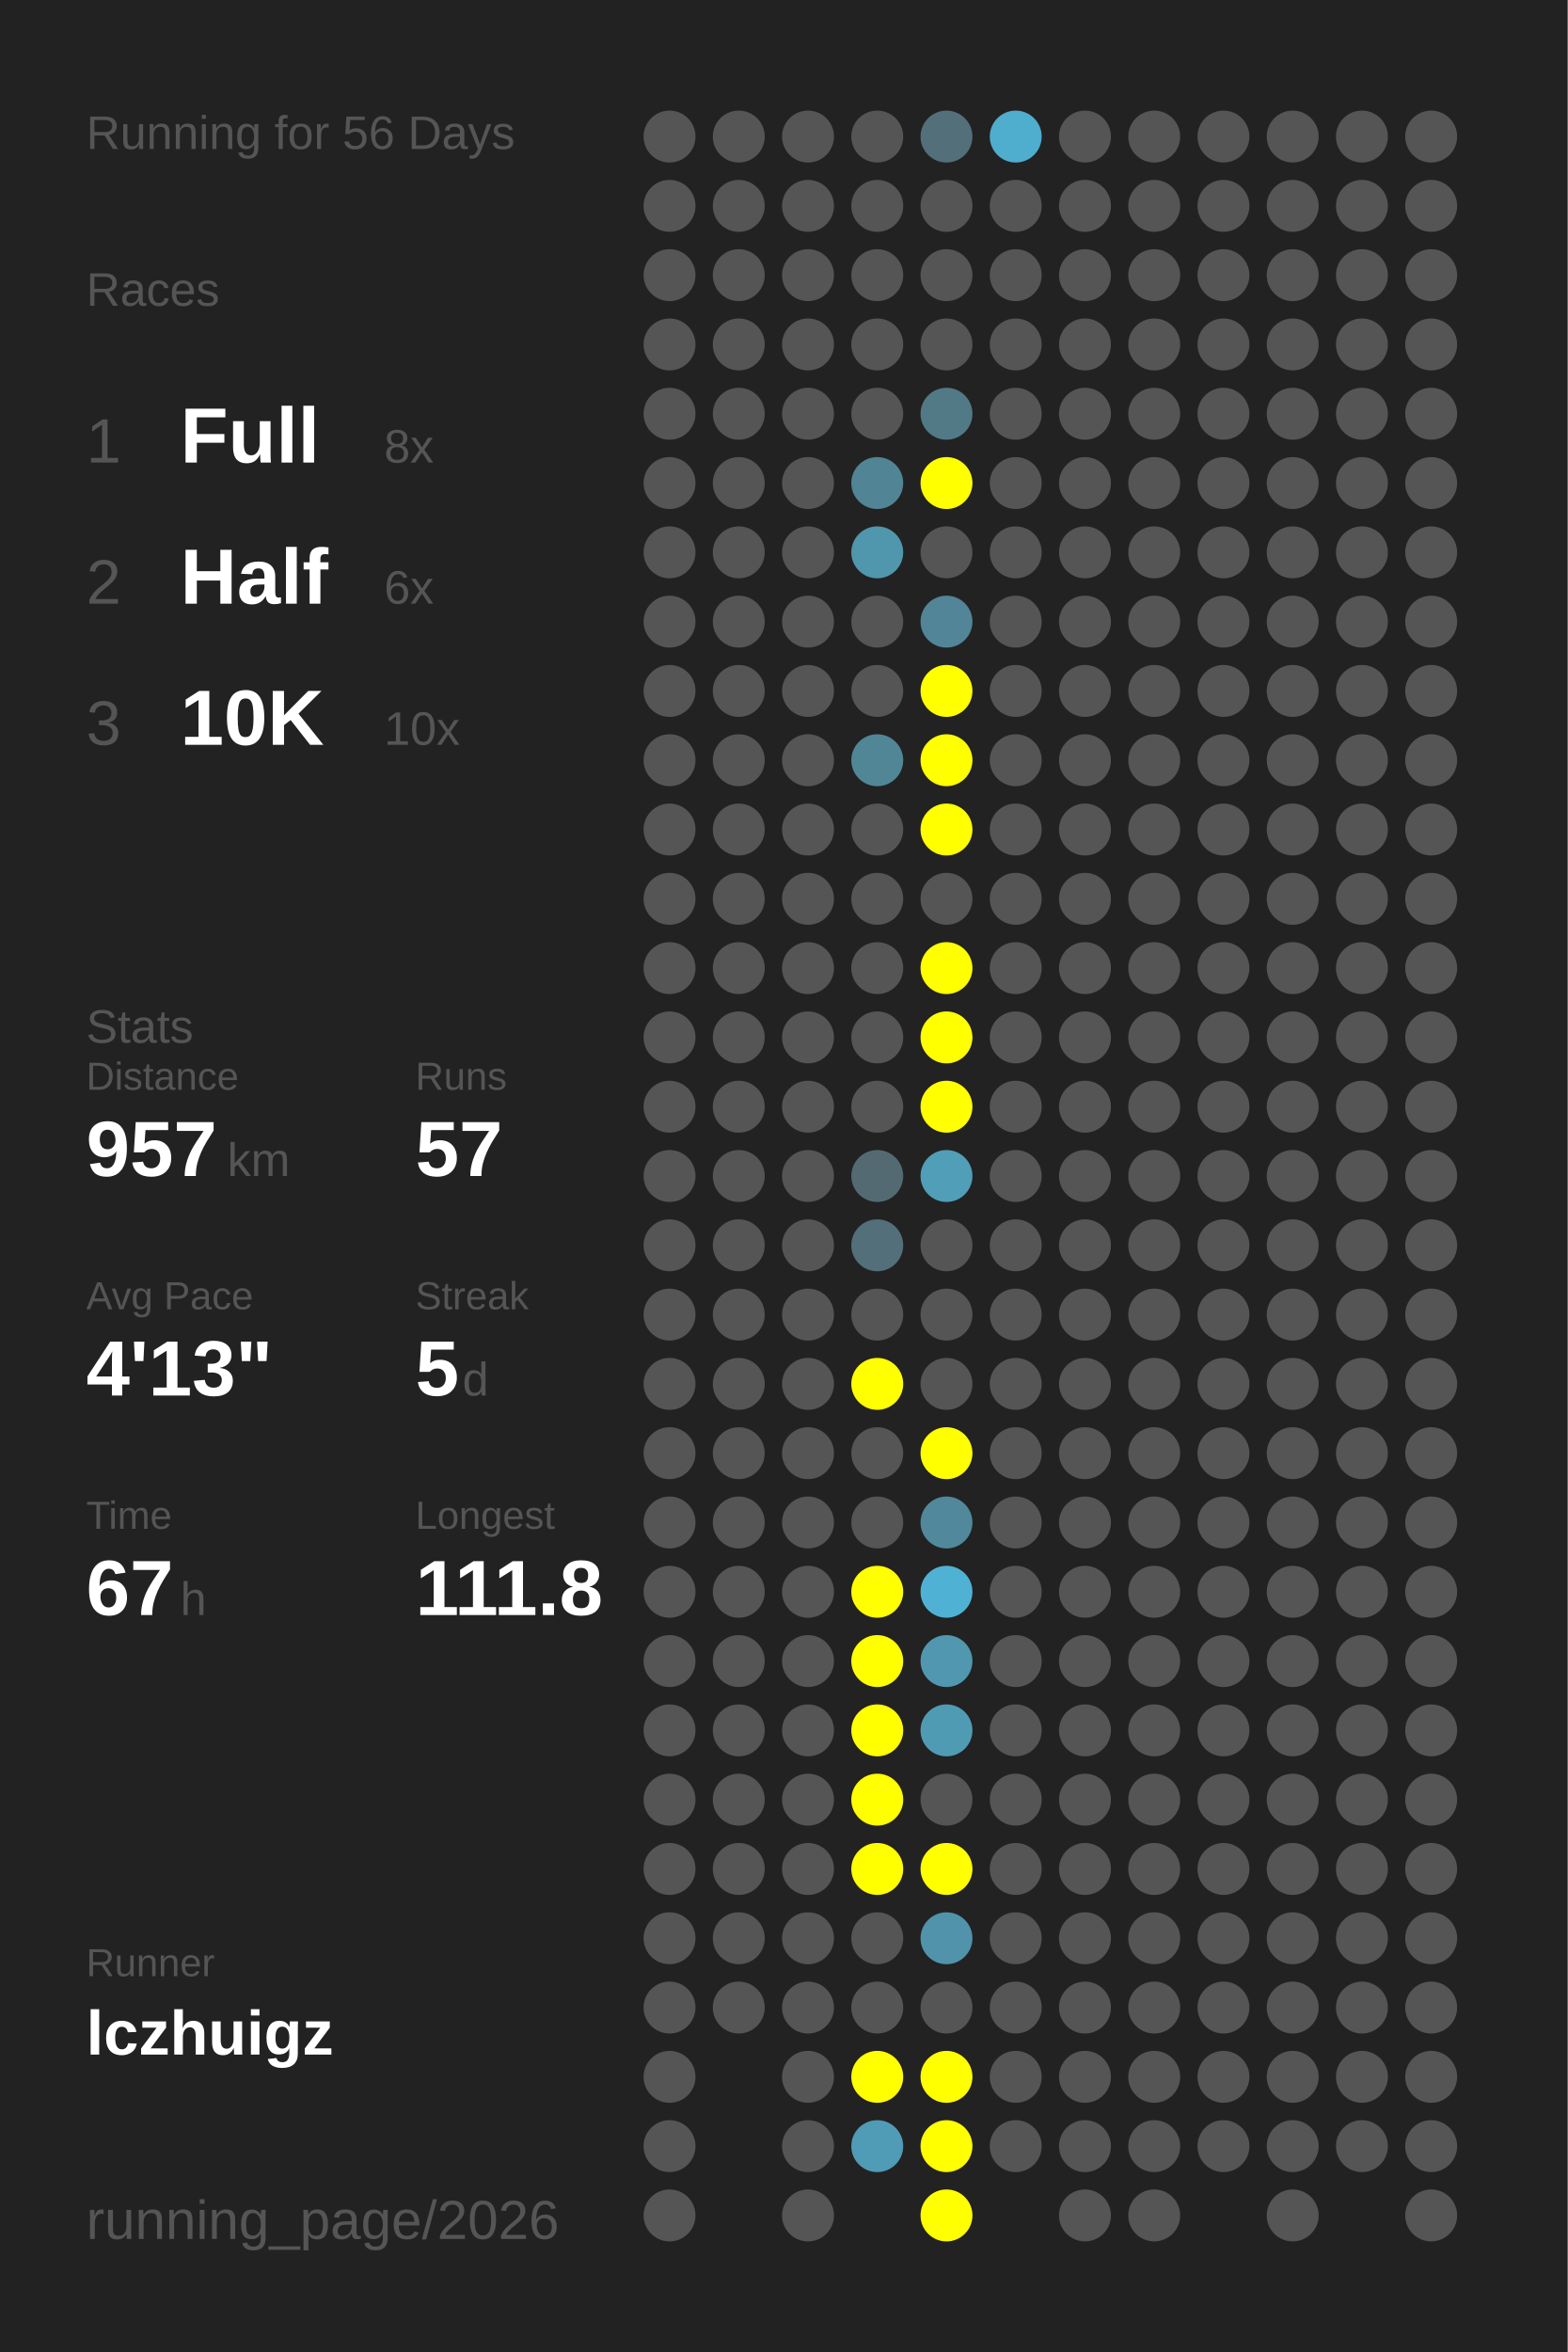
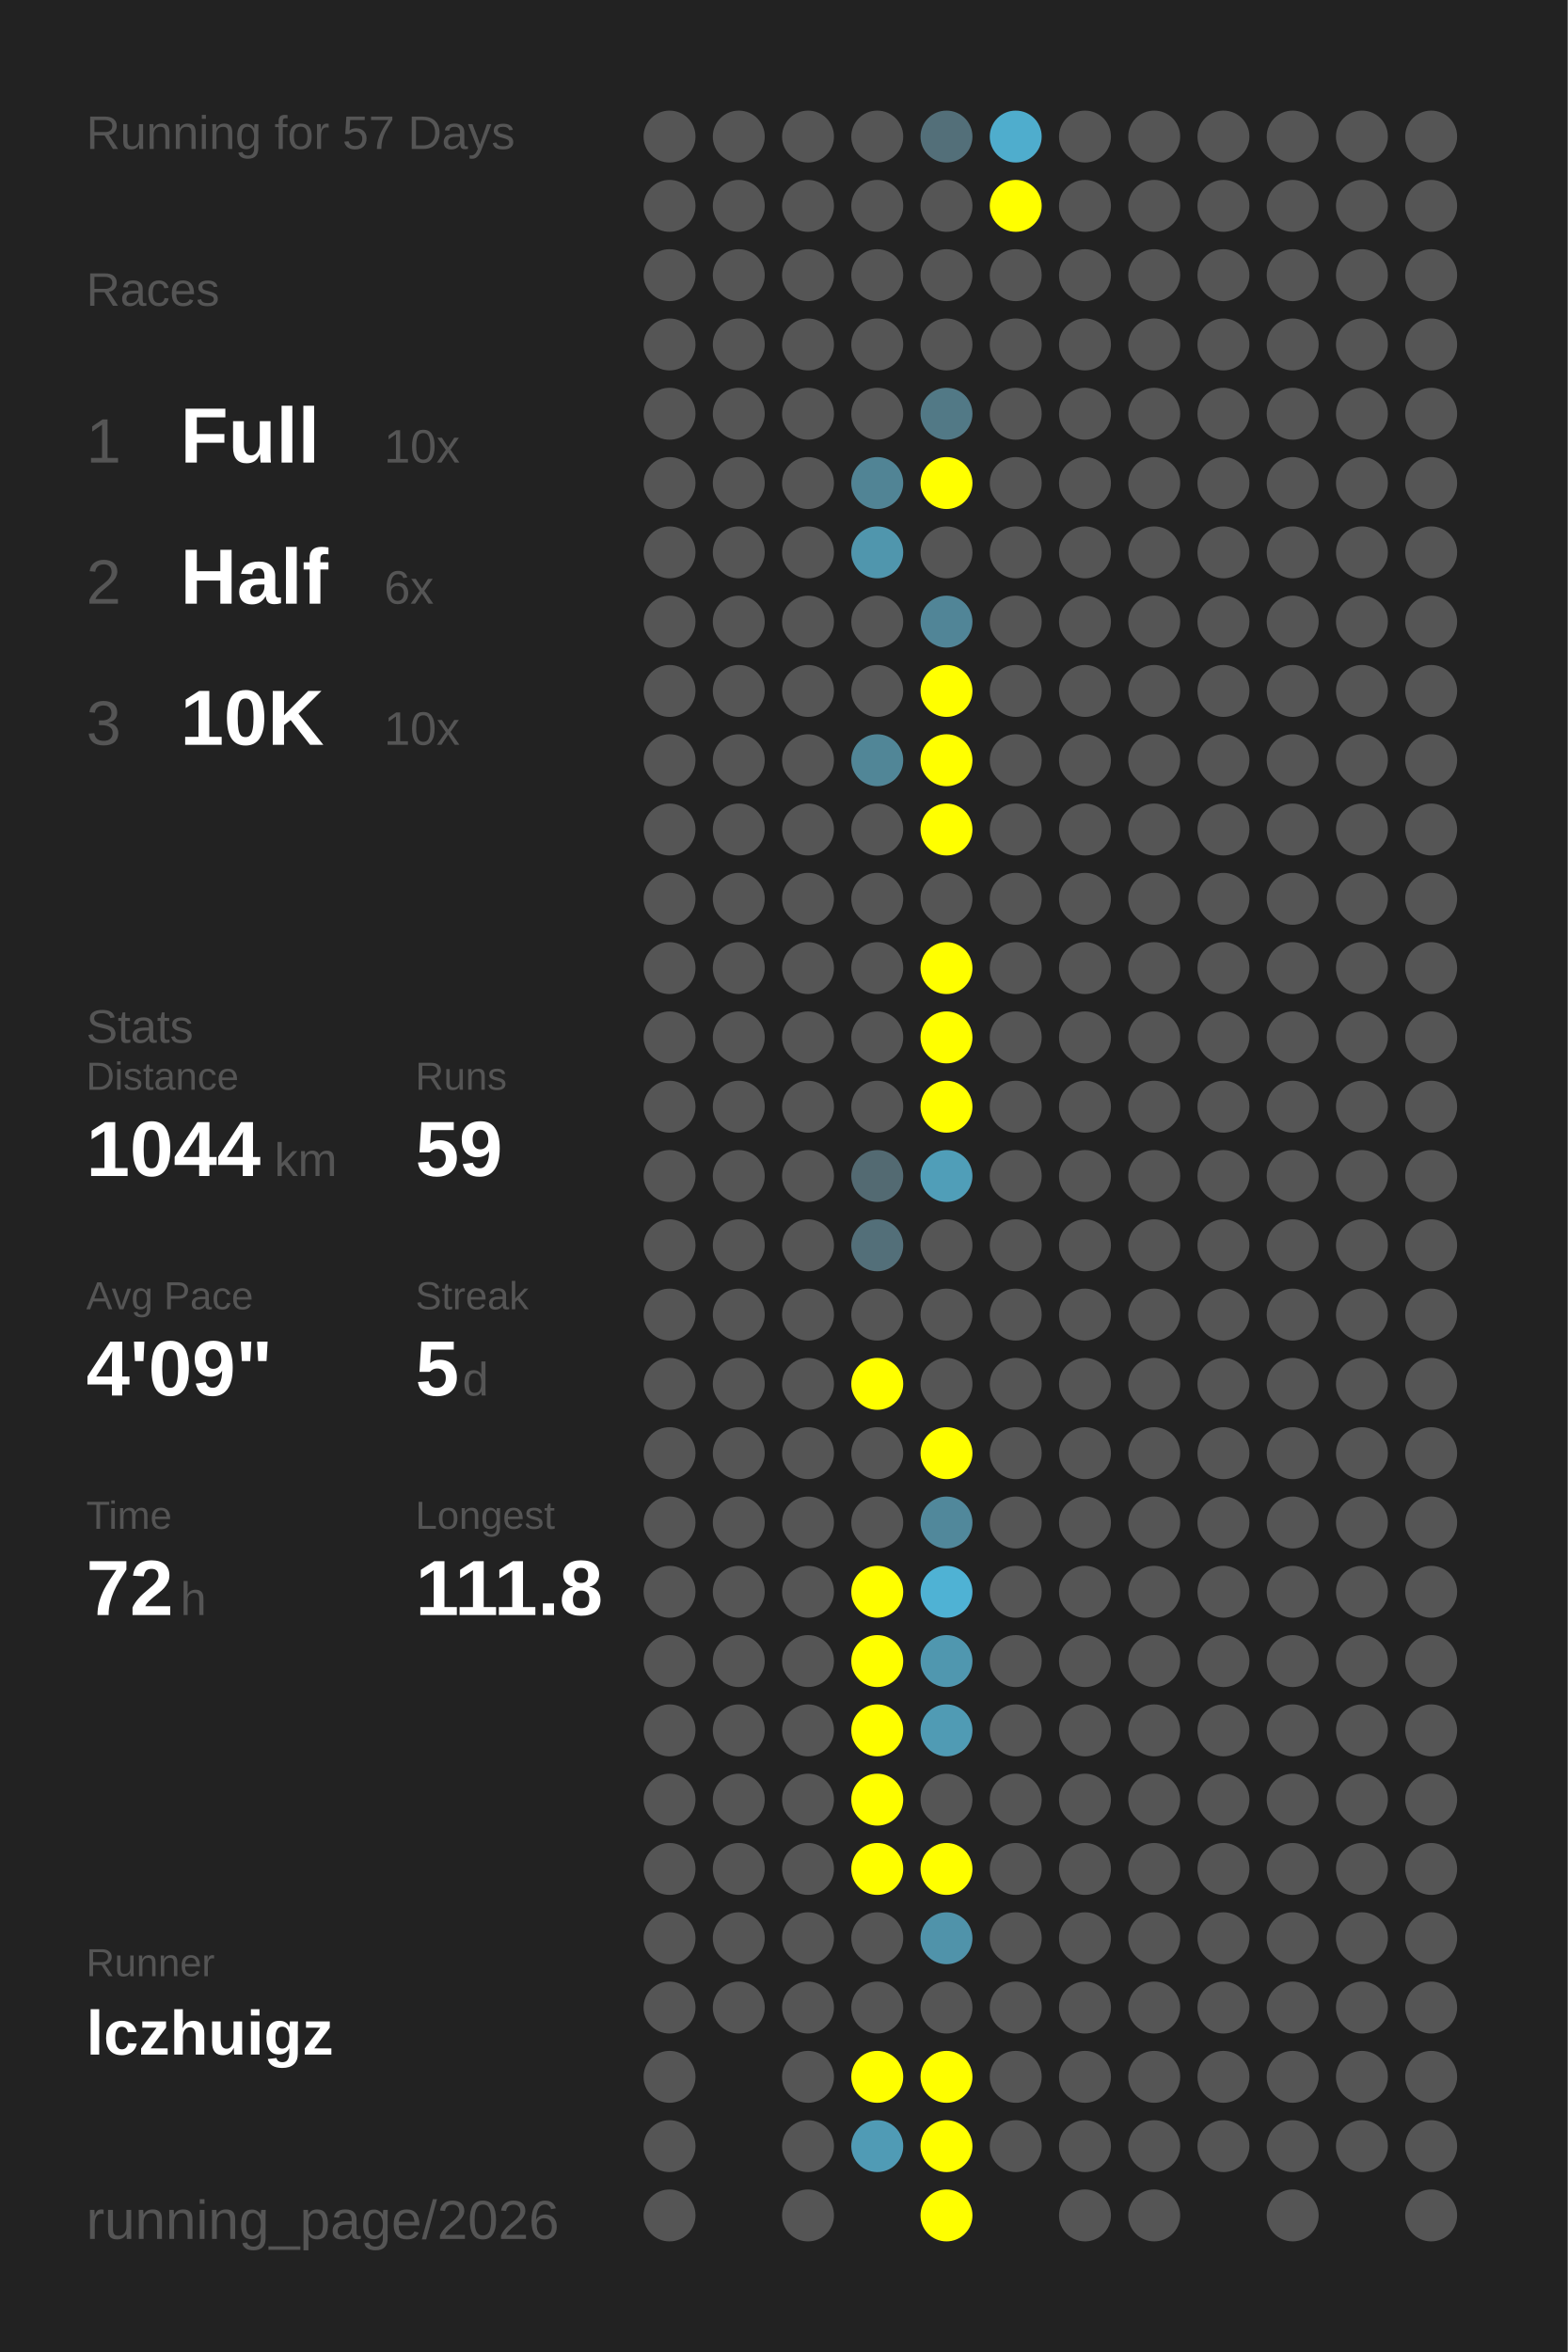
<svg xmlns="http://www.w3.org/2000/svg" baseProfile="full" height="300mm" version="1.1" viewBox="0,0,200,300" width="200mm">
  <defs />
  <rect fill="#222222" height="300" width="200" x="0" y="0" />
-   <text fill="#555555" style="font-size:6px; font-family:Arial;" x="11" y="19">Running for 56 Days</text>
+   <text fill="#555555" style="font-size:6px; font-family:Arial;" x="11" y="19">Running for 57 Days</text>
  <text fill="#555555" style="font-size:6px; font-family:Arial;" x="11" y="39">Races</text>
  <text fill="#555555" style="font-size:8px; font-family:Arial;" x="11" y="59">1</text>
  <text fill="#FFFFFF" style="font-size:10px; font-family:Arial; font-weight:bold;" x="23" y="59">Full</text>
-   <text fill="#555555" style="font-size:6px; font-family:Arial;" x="49" y="59">8x</text>
+   <text fill="#555555" style="font-size:6px; font-family:Arial;" x="49" y="59">10x</text>
  <text fill="#555555" style="font-size:8px; font-family:Arial;" x="11" y="77">2</text>
  <text fill="#FFFFFF" style="font-size:10px; font-family:Arial; font-weight:bold;" x="23" y="77">Half</text>
  <text fill="#555555" style="font-size:6px; font-family:Arial;" x="49" y="77">6x</text>
  <text fill="#555555" style="font-size:8px; font-family:Arial;" x="11" y="95">3</text>
  <text fill="#FFFFFF" style="font-size:10px; font-family:Arial; font-weight:bold;" x="23" y="95">10K</text>
  <text fill="#555555" style="font-size:6px; font-family:Arial;" x="49" y="95">10x</text>
  <text fill="#555555" style="font-size:6px; font-family:Arial;" x="11" y="133">Stats</text>
  <text fill="#555555" style="font-size:5px; font-family:Arial;" x="11" y="139">Distance</text>
-   <text fill="#FFFFFF" style="font-size:10px; font-family:Arial; font-weight:bold;" x="11" y="150">957</text>
-   <text fill="#555555" style="font-size:6px; font-family:Arial;" x="29" y="150">km</text>
+   <text fill="#FFFFFF" style="font-size:10px; font-family:Arial; font-weight:bold;" x="11" y="150">1044</text>
+   <text fill="#555555" style="font-size:6px; font-family:Arial;" x="35" y="150">km</text>
  <text fill="#555555" style="font-size:5px; font-family:Arial;" x="53" y="139">Runs</text>
-   <text fill="#FFFFFF" style="font-size:10px; font-family:Arial; font-weight:bold;" x="53" y="150">57</text>
+   <text fill="#FFFFFF" style="font-size:10px; font-family:Arial; font-weight:bold;" x="53" y="150">59</text>
  <text fill="#555555" style="font-size:5px; font-family:Arial;" x="11" y="167">Avg Pace</text>
-   <text fill="#FFFFFF" style="font-size:10px; font-family:Arial; font-weight:bold;" x="11" y="178">4'13"</text>
+   <text fill="#FFFFFF" style="font-size:10px; font-family:Arial; font-weight:bold;" x="11" y="178">4'09"</text>
  <text fill="#555555" style="font-size:5px; font-family:Arial;" x="53" y="167">Streak</text>
  <text fill="#FFFFFF" style="font-size:10px; font-family:Arial; font-weight:bold;" x="53" y="178">5</text>
  <text fill="#555555" style="font-size:6px; font-family:Arial;" x="59" y="178">d</text>
  <text fill="#555555" style="font-size:5px; font-family:Arial;" x="11" y="195">Time</text>
-   <text fill="#FFFFFF" style="font-size:10px; font-family:Arial; font-weight:bold;" x="11" y="206">67</text>
+   <text fill="#FFFFFF" style="font-size:10px; font-family:Arial; font-weight:bold;" x="11" y="206">72</text>
  <text fill="#555555" style="font-size:6px; font-family:Arial;" x="23" y="206">h</text>
  <text fill="#555555" style="font-size:5px; font-family:Arial;" x="53" y="195">Longest</text>
  <text fill="#FFFFFF" style="font-size:10px; font-family:Arial; font-weight:bold;" x="53" y="206">111.8</text>
  <text fill="#555555" style="font-size:5px; font-family:Arial;" x="11" y="252.065">Runner</text>
  <text fill="#FFFFFF" style="font-size:8px; font-family:Arial; font-weight:bold;" x="11" y="262.065">lczhuigz</text>
  <text fill="#555555" style="font-size:7px; font-family:Arial;" x="11" y="285.581">running_page/2026</text>
  <circle cx="85.417" cy="17.419" fill="#555555" r="3.312" />
  <circle cx="85.417" cy="26.258" fill="#555555" r="3.312" />
  <circle cx="85.417" cy="35.097" fill="#555555" r="3.312" />
  <circle cx="85.417" cy="43.935" fill="#555555" r="3.312" />
  <circle cx="85.417" cy="52.774" fill="#555555" r="3.312" />
  <circle cx="85.417" cy="61.613" fill="#555555" r="3.312" />
  <circle cx="85.417" cy="70.452" fill="#555555" r="3.312" />
  <circle cx="85.417" cy="79.29" fill="#555555" r="3.312" />
  <circle cx="85.417" cy="88.129" fill="#555555" r="3.312" />
  <circle cx="85.417" cy="96.968" fill="#555555" r="3.312" />
  <circle cx="85.417" cy="105.806" fill="#555555" r="3.312" />
  <circle cx="85.417" cy="114.645" fill="#555555" r="3.312" />
  <circle cx="85.417" cy="123.484" fill="#555555" r="3.312" />
  <circle cx="85.417" cy="132.323" fill="#555555" r="3.312" />
  <circle cx="85.417" cy="141.161" fill="#555555" r="3.312" />
  <circle cx="85.417" cy="150" fill="#555555" r="3.312" />
  <circle cx="85.417" cy="158.839" fill="#555555" r="3.312" />
  <circle cx="85.417" cy="167.677" fill="#555555" r="3.312" />
  <circle cx="85.417" cy="176.516" fill="#555555" r="3.312" />
  <circle cx="85.417" cy="185.355" fill="#555555" r="3.312" />
  <circle cx="85.417" cy="194.194" fill="#555555" r="3.312" />
  <circle cx="85.417" cy="203.032" fill="#555555" r="3.312" />
  <circle cx="85.417" cy="211.871" fill="#555555" r="3.312" />
  <circle cx="85.417" cy="220.71" fill="#555555" r="3.312" />
  <circle cx="85.417" cy="229.548" fill="#555555" r="3.312" />
  <circle cx="85.417" cy="238.387" fill="#555555" r="3.312" />
  <circle cx="85.417" cy="247.226" fill="#555555" r="3.312" />
  <circle cx="85.417" cy="256.065" fill="#555555" r="3.312" />
  <circle cx="85.417" cy="264.903" fill="#555555" r="3.312" />
  <circle cx="85.417" cy="273.742" fill="#555555" r="3.312" />
  <circle cx="85.417" cy="282.581" fill="#555555" r="3.312" />
  <circle cx="94.25" cy="17.419" fill="#555555" r="3.312" />
  <circle cx="94.25" cy="26.258" fill="#555555" r="3.312" />
  <circle cx="94.25" cy="35.097" fill="#555555" r="3.312" />
  <circle cx="94.25" cy="43.935" fill="#555555" r="3.312" />
  <circle cx="94.25" cy="52.774" fill="#555555" r="3.312" />
  <circle cx="94.25" cy="61.613" fill="#555555" r="3.312" />
  <circle cx="94.25" cy="70.452" fill="#555555" r="3.312" />
  <circle cx="94.25" cy="79.29" fill="#555555" r="3.312" />
  <circle cx="94.25" cy="88.129" fill="#555555" r="3.312" />
  <circle cx="94.25" cy="96.968" fill="#555555" r="3.312" />
  <circle cx="94.25" cy="105.806" fill="#555555" r="3.312" />
  <circle cx="94.25" cy="114.645" fill="#555555" r="3.312" />
  <circle cx="94.25" cy="123.484" fill="#555555" r="3.312" />
  <circle cx="94.25" cy="132.323" fill="#555555" r="3.312" />
  <circle cx="94.25" cy="141.161" fill="#555555" r="3.312" />
  <circle cx="94.25" cy="150" fill="#555555" r="3.312" />
  <circle cx="94.25" cy="158.839" fill="#555555" r="3.312" />
  <circle cx="94.25" cy="167.677" fill="#555555" r="3.312" />
  <circle cx="94.25" cy="176.516" fill="#555555" r="3.312" />
  <circle cx="94.25" cy="185.355" fill="#555555" r="3.312" />
  <circle cx="94.25" cy="194.194" fill="#555555" r="3.312" />
  <circle cx="94.25" cy="203.032" fill="#555555" r="3.312" />
  <circle cx="94.25" cy="211.871" fill="#555555" r="3.312" />
  <circle cx="94.25" cy="220.71" fill="#555555" r="3.312" />
  <circle cx="94.25" cy="229.548" fill="#555555" r="3.312" />
  <circle cx="94.25" cy="238.387" fill="#555555" r="3.312" />
  <circle cx="94.25" cy="247.226" fill="#555555" r="3.312" />
  <circle cx="94.25" cy="256.065" fill="#555555" r="3.312" />
  <circle cx="103.083" cy="17.419" fill="#555555" r="3.312" />
  <circle cx="103.083" cy="26.258" fill="#555555" r="3.312" />
  <circle cx="103.083" cy="35.097" fill="#555555" r="3.312" />
  <circle cx="103.083" cy="43.935" fill="#555555" r="3.312" />
  <circle cx="103.083" cy="52.774" fill="#555555" r="3.312" />
  <circle cx="103.083" cy="61.613" fill="#555555" r="3.312" />
  <circle cx="103.083" cy="70.452" fill="#555555" r="3.312" />
  <circle cx="103.083" cy="79.29" fill="#555555" r="3.312" />
  <circle cx="103.083" cy="88.129" fill="#555555" r="3.312" />
  <circle cx="103.083" cy="96.968" fill="#555555" r="3.312" />
  <circle cx="103.083" cy="105.806" fill="#555555" r="3.312" />
  <circle cx="103.083" cy="114.645" fill="#555555" r="3.312" />
  <circle cx="103.083" cy="123.484" fill="#555555" r="3.312" />
  <circle cx="103.083" cy="132.323" fill="#555555" r="3.312" />
  <circle cx="103.083" cy="141.161" fill="#555555" r="3.312" />
  <circle cx="103.083" cy="150" fill="#555555" r="3.312" />
  <circle cx="103.083" cy="158.839" fill="#555555" r="3.312" />
  <circle cx="103.083" cy="167.677" fill="#555555" r="3.312" />
  <circle cx="103.083" cy="176.516" fill="#555555" r="3.312" />
  <circle cx="103.083" cy="185.355" fill="#555555" r="3.312" />
  <circle cx="103.083" cy="194.194" fill="#555555" r="3.312" />
  <circle cx="103.083" cy="203.032" fill="#555555" r="3.312" />
  <circle cx="103.083" cy="211.871" fill="#555555" r="3.312" />
  <circle cx="103.083" cy="220.71" fill="#555555" r="3.312" />
  <circle cx="103.083" cy="229.548" fill="#555555" r="3.312" />
  <circle cx="103.083" cy="238.387" fill="#555555" r="3.312" />
  <circle cx="103.083" cy="247.226" fill="#555555" r="3.312" />
  <circle cx="103.083" cy="256.065" fill="#555555" r="3.312" />
  <circle cx="103.083" cy="264.903" fill="#555555" r="3.312" />
  <circle cx="103.083" cy="273.742" fill="#555555" r="3.312" />
  <circle cx="103.083" cy="282.581" fill="#555555" r="3.312" />
  <circle cx="111.917" cy="17.419" fill="#555555" r="3.312" />
  <circle cx="111.917" cy="26.258" fill="#555555" r="3.312" />
  <circle cx="111.917" cy="35.097" fill="#555555" r="3.312" />
  <circle cx="111.917" cy="43.935" fill="#555555" r="3.312" />
  <circle cx="111.917" cy="52.774" fill="#555555" r="3.312" />
  <circle cx="111.917" cy="61.613" fill="#518495" r="3.312" />
  <circle cx="111.917" cy="70.452" fill="#5096ad" r="3.312" />
  <circle cx="111.917" cy="79.29" fill="#555555" r="3.312" />
  <circle cx="111.917" cy="88.129" fill="#555555" r="3.312" />
  <circle cx="111.917" cy="96.968" fill="#518697" r="3.312" />
  <circle cx="111.917" cy="105.806" fill="#555555" r="3.312" />
  <circle cx="111.917" cy="114.645" fill="#555555" r="3.312" />
  <circle cx="111.917" cy="123.484" fill="#555555" r="3.312" />
  <circle cx="111.917" cy="132.323" fill="#555555" r="3.312" />
  <circle cx="111.917" cy="141.161" fill="#555555" r="3.312" />
  <circle cx="111.917" cy="150" fill="#536a72" r="3.312" />
  <circle cx="111.917" cy="158.839" fill="#536f79" r="3.312" />
  <circle cx="111.917" cy="167.677" fill="#555555" r="3.312" />
  <circle cx="111.917" cy="176.516" fill="#FFFF00" r="3.312" />
  <circle cx="111.917" cy="185.355" fill="#555555" r="3.312" />
  <circle cx="111.917" cy="194.194" fill="#555555" r="3.312" />
  <circle cx="111.917" cy="203.032" fill="#FFFF00" r="3.312" />
  <circle cx="111.917" cy="211.871" fill="#FFFF00" r="3.312" />
  <circle cx="111.917" cy="220.71" fill="#FFFF00" r="3.312" />
  <circle cx="111.917" cy="229.548" fill="#FFFF00" r="3.312" />
  <circle cx="111.917" cy="238.387" fill="#FFFF00" r="3.312" />
  <circle cx="111.917" cy="247.226" fill="#555555" r="3.312" />
  <circle cx="111.917" cy="256.065" fill="#555555" r="3.312" />
  <circle cx="111.917" cy="264.903" fill="#FFFF00" r="3.312" />
  <circle cx="111.917" cy="273.742" fill="#509bb5" r="3.312" />
  <circle cx="120.75" cy="17.419" fill="#536f79" r="3.312" />
  <circle cx="120.75" cy="26.258" fill="#555555" r="3.312" />
  <circle cx="120.75" cy="35.097" fill="#555555" r="3.312" />
  <circle cx="120.75" cy="43.935" fill="#555555" r="3.312" />
  <circle cx="120.75" cy="52.774" fill="#527986" r="3.312" />
  <circle cx="120.75" cy="61.613" fill="#FFFF00" r="3.312" />
  <circle cx="120.75" cy="70.452" fill="#555555" r="3.312" />
  <circle cx="120.75" cy="79.29" fill="#518597" r="3.312" />
  <circle cx="120.75" cy="88.129" fill="#FFFF00" r="3.312" />
  <circle cx="120.75" cy="96.968" fill="#FFFF00" r="3.312" />
  <circle cx="120.75" cy="105.806" fill="#FFFF00" r="3.312" />
  <circle cx="120.75" cy="114.645" fill="#555555" r="3.312" />
  <circle cx="120.75" cy="123.484" fill="#FFFF00" r="3.312" />
  <circle cx="120.75" cy="132.323" fill="#FFFF00" r="3.312" />
  <circle cx="120.75" cy="141.161" fill="#FFFF00" r="3.312" />
  <circle cx="120.75" cy="150" fill="#509eb8" r="3.312" />
  <circle cx="120.75" cy="158.839" fill="#555555" r="3.312" />
  <circle cx="120.75" cy="167.677" fill="#555555" r="3.312" />
  <circle cx="120.75" cy="176.516" fill="#555555" r="3.312" />
  <circle cx="120.75" cy="185.355" fill="#FFFF00" r="3.312" />
  <circle cx="120.75" cy="194.194" fill="#51889b" r="3.312" />
  <circle cx="120.75" cy="203.032" fill="#4fb2d4" r="3.312" />
  <circle cx="120.75" cy="211.871" fill="#5097af" r="3.312" />
  <circle cx="120.75" cy="220.71" fill="#509bb4" r="3.312" />
  <circle cx="120.75" cy="229.548" fill="#555555" r="3.312" />
  <circle cx="120.75" cy="238.387" fill="#FFFF00" r="3.312" />
  <circle cx="120.75" cy="247.226" fill="#5093aa" r="3.312" />
  <circle cx="120.75" cy="256.065" fill="#555555" r="3.312" />
  <circle cx="120.75" cy="264.903" fill="#FFFF00" r="3.312" />
  <circle cx="120.75" cy="273.742" fill="#FFFF00" r="3.312" />
  <circle cx="120.75" cy="282.581" fill="#FFFF00" r="3.312" />
  <circle cx="129.583" cy="17.419" fill="#4fadcd" r="3.312" />
-   <circle cx="129.583" cy="26.258" fill="#555555" r="3.312" />
+   <circle cx="129.583" cy="26.258" fill="#FFFF00" r="3.312" />
  <circle cx="129.583" cy="35.097" fill="#555555" r="3.312" />
  <circle cx="129.583" cy="43.935" fill="#555555" r="3.312" />
  <circle cx="129.583" cy="52.774" fill="#555555" r="3.312" />
  <circle cx="129.583" cy="61.613" fill="#555555" r="3.312" />
  <circle cx="129.583" cy="70.452" fill="#555555" r="3.312" />
  <circle cx="129.583" cy="79.29" fill="#555555" r="3.312" />
  <circle cx="129.583" cy="88.129" fill="#555555" r="3.312" />
  <circle cx="129.583" cy="96.968" fill="#555555" r="3.312" />
  <circle cx="129.583" cy="105.806" fill="#555555" r="3.312" />
  <circle cx="129.583" cy="114.645" fill="#555555" r="3.312" />
  <circle cx="129.583" cy="123.484" fill="#555555" r="3.312" />
  <circle cx="129.583" cy="132.323" fill="#555555" r="3.312" />
  <circle cx="129.583" cy="141.161" fill="#555555" r="3.312" />
  <circle cx="129.583" cy="150" fill="#555555" r="3.312" />
  <circle cx="129.583" cy="158.839" fill="#555555" r="3.312" />
  <circle cx="129.583" cy="167.677" fill="#555555" r="3.312" />
  <circle cx="129.583" cy="176.516" fill="#555555" r="3.312" />
  <circle cx="129.583" cy="185.355" fill="#555555" r="3.312" />
  <circle cx="129.583" cy="194.194" fill="#555555" r="3.312" />
  <circle cx="129.583" cy="203.032" fill="#555555" r="3.312" />
  <circle cx="129.583" cy="211.871" fill="#555555" r="3.312" />
  <circle cx="129.583" cy="220.71" fill="#555555" r="3.312" />
  <circle cx="129.583" cy="229.548" fill="#555555" r="3.312" />
  <circle cx="129.583" cy="238.387" fill="#555555" r="3.312" />
  <circle cx="129.583" cy="247.226" fill="#555555" r="3.312" />
  <circle cx="129.583" cy="256.065" fill="#555555" r="3.312" />
  <circle cx="129.583" cy="264.903" fill="#555555" r="3.312" />
  <circle cx="129.583" cy="273.742" fill="#555555" r="3.312" />
  <circle cx="138.417" cy="17.419" fill="#555555" r="3.312" />
  <circle cx="138.417" cy="26.258" fill="#555555" r="3.312" />
  <circle cx="138.417" cy="35.097" fill="#555555" r="3.312" />
  <circle cx="138.417" cy="43.935" fill="#555555" r="3.312" />
  <circle cx="138.417" cy="52.774" fill="#555555" r="3.312" />
  <circle cx="138.417" cy="61.613" fill="#555555" r="3.312" />
  <circle cx="138.417" cy="70.452" fill="#555555" r="3.312" />
  <circle cx="138.417" cy="79.29" fill="#555555" r="3.312" />
  <circle cx="138.417" cy="88.129" fill="#555555" r="3.312" />
  <circle cx="138.417" cy="96.968" fill="#555555" r="3.312" />
  <circle cx="138.417" cy="105.806" fill="#555555" r="3.312" />
  <circle cx="138.417" cy="114.645" fill="#555555" r="3.312" />
  <circle cx="138.417" cy="123.484" fill="#555555" r="3.312" />
  <circle cx="138.417" cy="132.323" fill="#555555" r="3.312" />
  <circle cx="138.417" cy="141.161" fill="#555555" r="3.312" />
  <circle cx="138.417" cy="150" fill="#555555" r="3.312" />
  <circle cx="138.417" cy="158.839" fill="#555555" r="3.312" />
  <circle cx="138.417" cy="167.677" fill="#555555" r="3.312" />
  <circle cx="138.417" cy="176.516" fill="#555555" r="3.312" />
  <circle cx="138.417" cy="185.355" fill="#555555" r="3.312" />
  <circle cx="138.417" cy="194.194" fill="#555555" r="3.312" />
  <circle cx="138.417" cy="203.032" fill="#555555" r="3.312" />
  <circle cx="138.417" cy="211.871" fill="#555555" r="3.312" />
  <circle cx="138.417" cy="220.71" fill="#555555" r="3.312" />
  <circle cx="138.417" cy="229.548" fill="#555555" r="3.312" />
  <circle cx="138.417" cy="238.387" fill="#555555" r="3.312" />
  <circle cx="138.417" cy="247.226" fill="#555555" r="3.312" />
  <circle cx="138.417" cy="256.065" fill="#555555" r="3.312" />
  <circle cx="138.417" cy="264.903" fill="#555555" r="3.312" />
  <circle cx="138.417" cy="273.742" fill="#555555" r="3.312" />
  <circle cx="138.417" cy="282.581" fill="#555555" r="3.312" />
  <circle cx="147.25" cy="17.419" fill="#555555" r="3.312" />
  <circle cx="147.25" cy="26.258" fill="#555555" r="3.312" />
  <circle cx="147.25" cy="35.097" fill="#555555" r="3.312" />
  <circle cx="147.25" cy="43.935" fill="#555555" r="3.312" />
  <circle cx="147.25" cy="52.774" fill="#555555" r="3.312" />
  <circle cx="147.25" cy="61.613" fill="#555555" r="3.312" />
  <circle cx="147.25" cy="70.452" fill="#555555" r="3.312" />
  <circle cx="147.25" cy="79.29" fill="#555555" r="3.312" />
  <circle cx="147.25" cy="88.129" fill="#555555" r="3.312" />
  <circle cx="147.25" cy="96.968" fill="#555555" r="3.312" />
  <circle cx="147.25" cy="105.806" fill="#555555" r="3.312" />
  <circle cx="147.25" cy="114.645" fill="#555555" r="3.312" />
  <circle cx="147.25" cy="123.484" fill="#555555" r="3.312" />
  <circle cx="147.25" cy="132.323" fill="#555555" r="3.312" />
  <circle cx="147.25" cy="141.161" fill="#555555" r="3.312" />
  <circle cx="147.25" cy="150" fill="#555555" r="3.312" />
  <circle cx="147.25" cy="158.839" fill="#555555" r="3.312" />
  <circle cx="147.25" cy="167.677" fill="#555555" r="3.312" />
  <circle cx="147.25" cy="176.516" fill="#555555" r="3.312" />
  <circle cx="147.25" cy="185.355" fill="#555555" r="3.312" />
  <circle cx="147.25" cy="194.194" fill="#555555" r="3.312" />
  <circle cx="147.25" cy="203.032" fill="#555555" r="3.312" />
  <circle cx="147.25" cy="211.871" fill="#555555" r="3.312" />
  <circle cx="147.25" cy="220.71" fill="#555555" r="3.312" />
  <circle cx="147.25" cy="229.548" fill="#555555" r="3.312" />
  <circle cx="147.25" cy="238.387" fill="#555555" r="3.312" />
  <circle cx="147.25" cy="247.226" fill="#555555" r="3.312" />
  <circle cx="147.25" cy="256.065" fill="#555555" r="3.312" />
  <circle cx="147.25" cy="264.903" fill="#555555" r="3.312" />
  <circle cx="147.25" cy="273.742" fill="#555555" r="3.312" />
  <circle cx="147.25" cy="282.581" fill="#555555" r="3.312" />
  <circle cx="156.083" cy="17.419" fill="#555555" r="3.312" />
  <circle cx="156.083" cy="26.258" fill="#555555" r="3.312" />
  <circle cx="156.083" cy="35.097" fill="#555555" r="3.312" />
  <circle cx="156.083" cy="43.935" fill="#555555" r="3.312" />
  <circle cx="156.083" cy="52.774" fill="#555555" r="3.312" />
  <circle cx="156.083" cy="61.613" fill="#555555" r="3.312" />
  <circle cx="156.083" cy="70.452" fill="#555555" r="3.312" />
  <circle cx="156.083" cy="79.29" fill="#555555" r="3.312" />
  <circle cx="156.083" cy="88.129" fill="#555555" r="3.312" />
  <circle cx="156.083" cy="96.968" fill="#555555" r="3.312" />
  <circle cx="156.083" cy="105.806" fill="#555555" r="3.312" />
  <circle cx="156.083" cy="114.645" fill="#555555" r="3.312" />
  <circle cx="156.083" cy="123.484" fill="#555555" r="3.312" />
  <circle cx="156.083" cy="132.323" fill="#555555" r="3.312" />
  <circle cx="156.083" cy="141.161" fill="#555555" r="3.312" />
  <circle cx="156.083" cy="150" fill="#555555" r="3.312" />
  <circle cx="156.083" cy="158.839" fill="#555555" r="3.312" />
  <circle cx="156.083" cy="167.677" fill="#555555" r="3.312" />
  <circle cx="156.083" cy="176.516" fill="#555555" r="3.312" />
  <circle cx="156.083" cy="185.355" fill="#555555" r="3.312" />
  <circle cx="156.083" cy="194.194" fill="#555555" r="3.312" />
  <circle cx="156.083" cy="203.032" fill="#555555" r="3.312" />
  <circle cx="156.083" cy="211.871" fill="#555555" r="3.312" />
  <circle cx="156.083" cy="220.71" fill="#555555" r="3.312" />
  <circle cx="156.083" cy="229.548" fill="#555555" r="3.312" />
  <circle cx="156.083" cy="238.387" fill="#555555" r="3.312" />
  <circle cx="156.083" cy="247.226" fill="#555555" r="3.312" />
  <circle cx="156.083" cy="256.065" fill="#555555" r="3.312" />
  <circle cx="156.083" cy="264.903" fill="#555555" r="3.312" />
  <circle cx="156.083" cy="273.742" fill="#555555" r="3.312" />
  <circle cx="164.917" cy="17.419" fill="#555555" r="3.312" />
  <circle cx="164.917" cy="26.258" fill="#555555" r="3.312" />
  <circle cx="164.917" cy="35.097" fill="#555555" r="3.312" />
  <circle cx="164.917" cy="43.935" fill="#555555" r="3.312" />
  <circle cx="164.917" cy="52.774" fill="#555555" r="3.312" />
  <circle cx="164.917" cy="61.613" fill="#555555" r="3.312" />
  <circle cx="164.917" cy="70.452" fill="#555555" r="3.312" />
  <circle cx="164.917" cy="79.29" fill="#555555" r="3.312" />
  <circle cx="164.917" cy="88.129" fill="#555555" r="3.312" />
  <circle cx="164.917" cy="96.968" fill="#555555" r="3.312" />
  <circle cx="164.917" cy="105.806" fill="#555555" r="3.312" />
  <circle cx="164.917" cy="114.645" fill="#555555" r="3.312" />
  <circle cx="164.917" cy="123.484" fill="#555555" r="3.312" />
  <circle cx="164.917" cy="132.323" fill="#555555" r="3.312" />
  <circle cx="164.917" cy="141.161" fill="#555555" r="3.312" />
  <circle cx="164.917" cy="150" fill="#555555" r="3.312" />
  <circle cx="164.917" cy="158.839" fill="#555555" r="3.312" />
  <circle cx="164.917" cy="167.677" fill="#555555" r="3.312" />
  <circle cx="164.917" cy="176.516" fill="#555555" r="3.312" />
  <circle cx="164.917" cy="185.355" fill="#555555" r="3.312" />
  <circle cx="164.917" cy="194.194" fill="#555555" r="3.312" />
  <circle cx="164.917" cy="203.032" fill="#555555" r="3.312" />
  <circle cx="164.917" cy="211.871" fill="#555555" r="3.312" />
  <circle cx="164.917" cy="220.71" fill="#555555" r="3.312" />
  <circle cx="164.917" cy="229.548" fill="#555555" r="3.312" />
  <circle cx="164.917" cy="238.387" fill="#555555" r="3.312" />
  <circle cx="164.917" cy="247.226" fill="#555555" r="3.312" />
  <circle cx="164.917" cy="256.065" fill="#555555" r="3.312" />
  <circle cx="164.917" cy="264.903" fill="#555555" r="3.312" />
  <circle cx="164.917" cy="273.742" fill="#555555" r="3.312" />
  <circle cx="164.917" cy="282.581" fill="#555555" r="3.312" />
  <circle cx="173.75" cy="17.419" fill="#555555" r="3.312" />
  <circle cx="173.75" cy="26.258" fill="#555555" r="3.312" />
  <circle cx="173.75" cy="35.097" fill="#555555" r="3.312" />
  <circle cx="173.75" cy="43.935" fill="#555555" r="3.312" />
  <circle cx="173.75" cy="52.774" fill="#555555" r="3.312" />
  <circle cx="173.75" cy="61.613" fill="#555555" r="3.312" />
  <circle cx="173.75" cy="70.452" fill="#555555" r="3.312" />
  <circle cx="173.75" cy="79.29" fill="#555555" r="3.312" />
  <circle cx="173.75" cy="88.129" fill="#555555" r="3.312" />
  <circle cx="173.75" cy="96.968" fill="#555555" r="3.312" />
  <circle cx="173.75" cy="105.806" fill="#555555" r="3.312" />
  <circle cx="173.75" cy="114.645" fill="#555555" r="3.312" />
  <circle cx="173.75" cy="123.484" fill="#555555" r="3.312" />
  <circle cx="173.75" cy="132.323" fill="#555555" r="3.312" />
  <circle cx="173.75" cy="141.161" fill="#555555" r="3.312" />
  <circle cx="173.75" cy="150" fill="#555555" r="3.312" />
  <circle cx="173.75" cy="158.839" fill="#555555" r="3.312" />
  <circle cx="173.75" cy="167.677" fill="#555555" r="3.312" />
  <circle cx="173.75" cy="176.516" fill="#555555" r="3.312" />
  <circle cx="173.75" cy="185.355" fill="#555555" r="3.312" />
  <circle cx="173.75" cy="194.194" fill="#555555" r="3.312" />
  <circle cx="173.75" cy="203.032" fill="#555555" r="3.312" />
  <circle cx="173.75" cy="211.871" fill="#555555" r="3.312" />
  <circle cx="173.75" cy="220.71" fill="#555555" r="3.312" />
  <circle cx="173.75" cy="229.548" fill="#555555" r="3.312" />
  <circle cx="173.75" cy="238.387" fill="#555555" r="3.312" />
  <circle cx="173.75" cy="247.226" fill="#555555" r="3.312" />
  <circle cx="173.75" cy="256.065" fill="#555555" r="3.312" />
  <circle cx="173.75" cy="264.903" fill="#555555" r="3.312" />
  <circle cx="173.75" cy="273.742" fill="#555555" r="3.312" />
  <circle cx="182.583" cy="17.419" fill="#555555" r="3.312" />
  <circle cx="182.583" cy="26.258" fill="#555555" r="3.312" />
  <circle cx="182.583" cy="35.097" fill="#555555" r="3.312" />
  <circle cx="182.583" cy="43.935" fill="#555555" r="3.312" />
  <circle cx="182.583" cy="52.774" fill="#555555" r="3.312" />
  <circle cx="182.583" cy="61.613" fill="#555555" r="3.312" />
  <circle cx="182.583" cy="70.452" fill="#555555" r="3.312" />
  <circle cx="182.583" cy="79.29" fill="#555555" r="3.312" />
  <circle cx="182.583" cy="88.129" fill="#555555" r="3.312" />
  <circle cx="182.583" cy="96.968" fill="#555555" r="3.312" />
  <circle cx="182.583" cy="105.806" fill="#555555" r="3.312" />
  <circle cx="182.583" cy="114.645" fill="#555555" r="3.312" />
  <circle cx="182.583" cy="123.484" fill="#555555" r="3.312" />
  <circle cx="182.583" cy="132.323" fill="#555555" r="3.312" />
  <circle cx="182.583" cy="141.161" fill="#555555" r="3.312" />
  <circle cx="182.583" cy="150" fill="#555555" r="3.312" />
  <circle cx="182.583" cy="158.839" fill="#555555" r="3.312" />
  <circle cx="182.583" cy="167.677" fill="#555555" r="3.312" />
  <circle cx="182.583" cy="176.516" fill="#555555" r="3.312" />
  <circle cx="182.583" cy="185.355" fill="#555555" r="3.312" />
  <circle cx="182.583" cy="194.194" fill="#555555" r="3.312" />
  <circle cx="182.583" cy="203.032" fill="#555555" r="3.312" />
  <circle cx="182.583" cy="211.871" fill="#555555" r="3.312" />
  <circle cx="182.583" cy="220.71" fill="#555555" r="3.312" />
  <circle cx="182.583" cy="229.548" fill="#555555" r="3.312" />
  <circle cx="182.583" cy="238.387" fill="#555555" r="3.312" />
  <circle cx="182.583" cy="247.226" fill="#555555" r="3.312" />
  <circle cx="182.583" cy="256.065" fill="#555555" r="3.312" />
  <circle cx="182.583" cy="264.903" fill="#555555" r="3.312" />
  <circle cx="182.583" cy="273.742" fill="#555555" r="3.312" />
  <circle cx="182.583" cy="282.581" fill="#555555" r="3.312" />
</svg>
